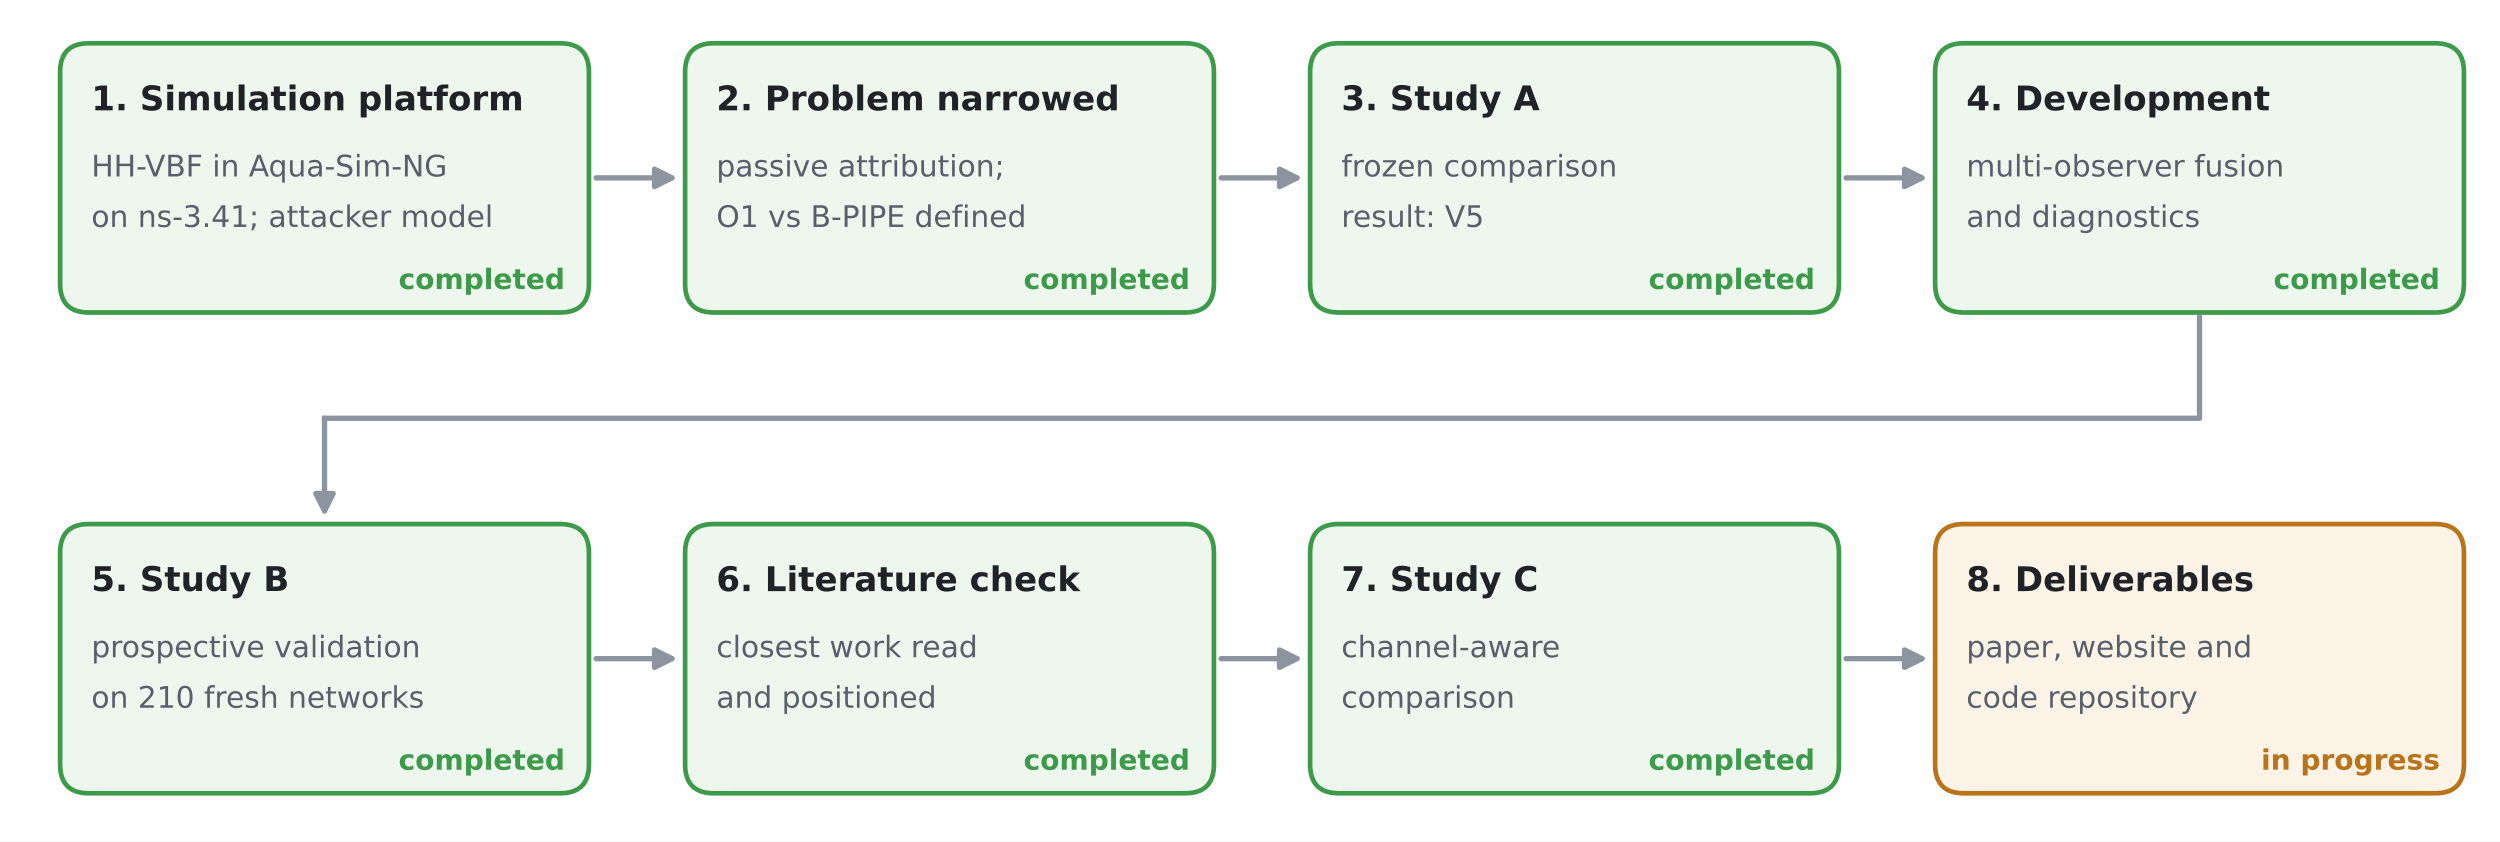
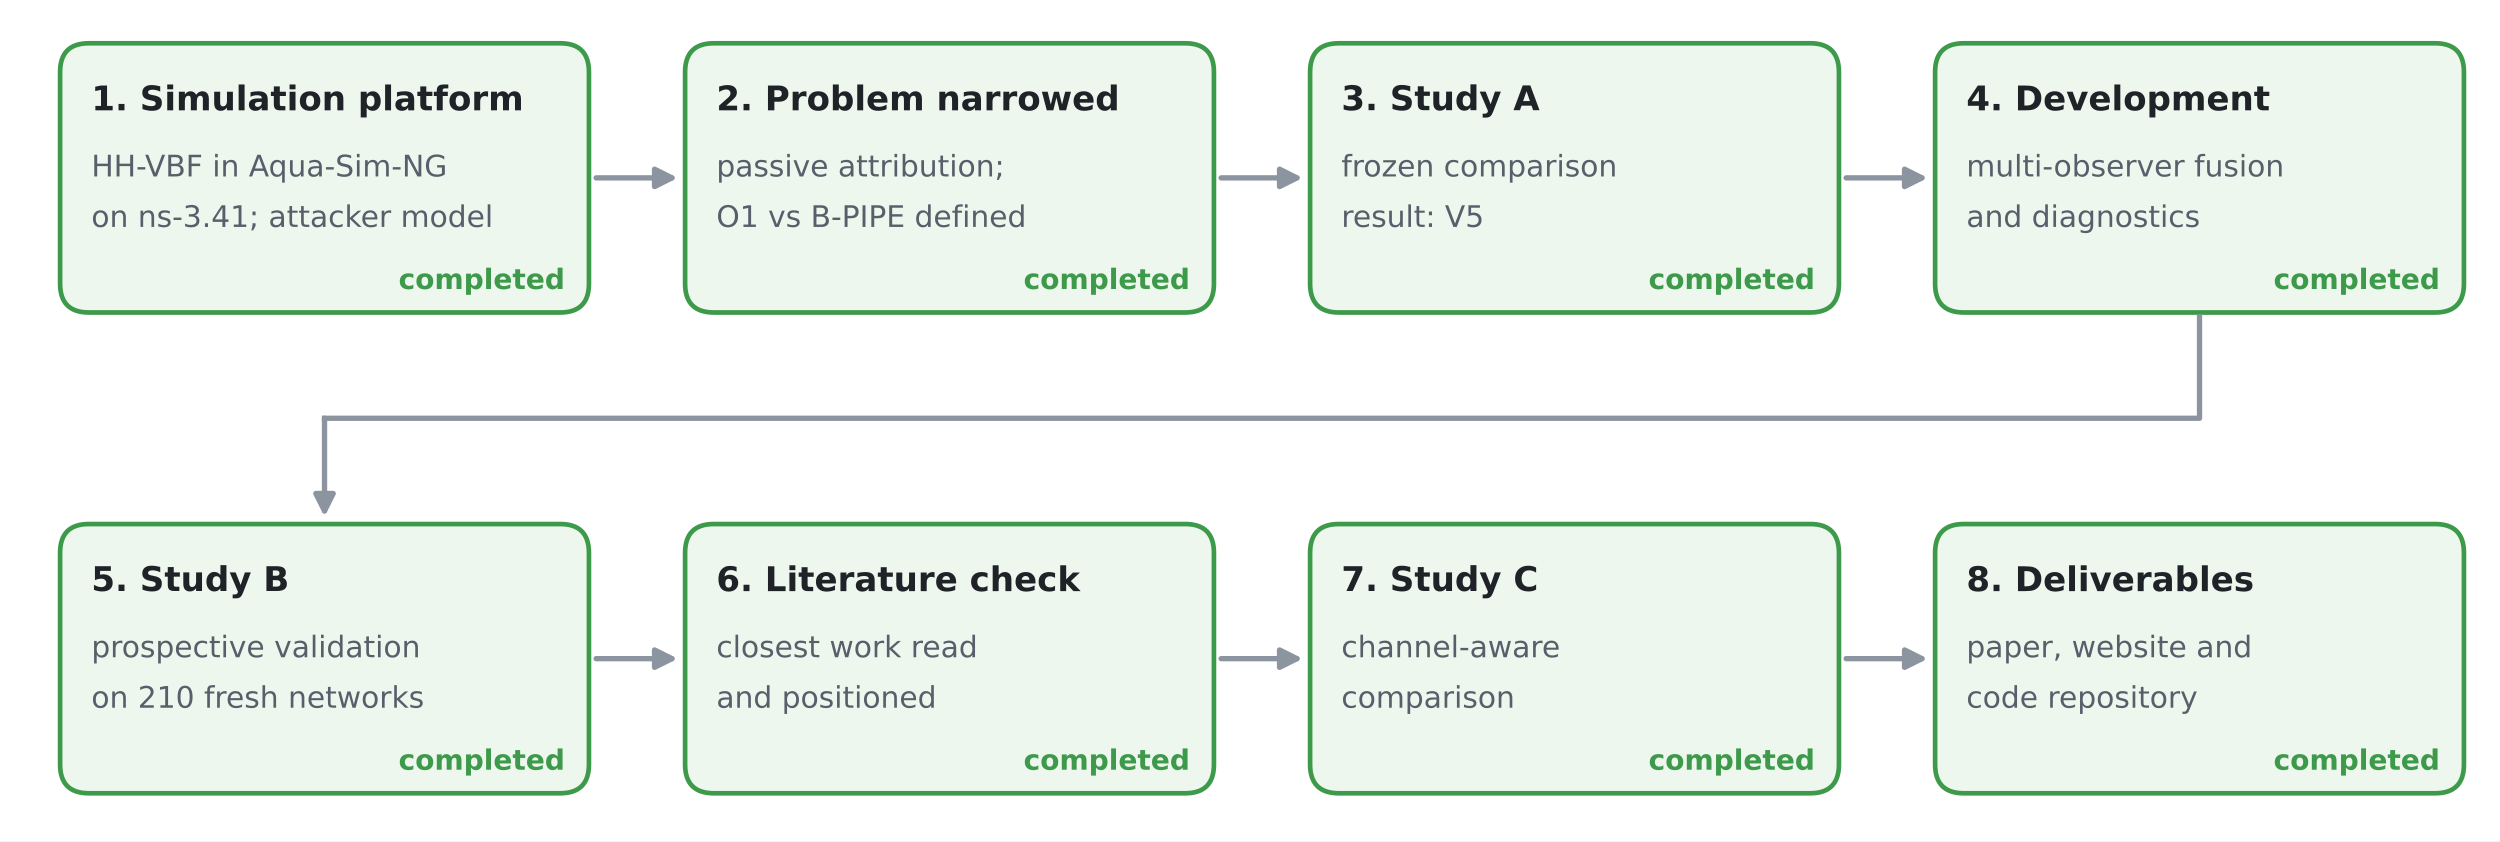
<svg xmlns="http://www.w3.org/2000/svg" width="748.8pt" height="252pt" viewBox="0 0 748.8 252" version="1.1">
  <defs>
    <style type="text/css">*{stroke-linejoin: round; stroke-linecap: butt}</style>
  </defs>
  <g id="figure_1">
    <g id="patch_1">
      <path d="M 0 252  L 748.8 252  L 748.8 0  L 0 0  z " style="fill: #ffffff" />
    </g>
    <g id="axes_1">
      <g id="patch_2">
        <path d="M 26.64 93.6  L 167.76 93.6  Q 176.4 93.6 176.4 84.96  L 176.4 21.6  Q 176.4 12.96 167.76 12.96  L 26.64 12.96  Q 18 12.96 18 21.6  L 18 84.96  Q 18 93.6 26.64 93.6  z " clip-path="url(#p451521d96c)" style="fill: #eef7ee; stroke: #3d9a4a; stroke-width: 1.4; stroke-linejoin: miter" />
      </g>
      <g id="patch_3">
        <path d="M 178.56 53.28  Q 190.8 53.28 201.251 53.28  " clip-path="url(#p451521d96c)" style="fill: none; stroke: #8c959f; stroke-width: 1.6; stroke-linecap: round" />
        <path d="M 196.051 50.68  L 201.251 53.28  L 196.051 55.88  z " clip-path="url(#p451521d96c)" style="fill: #8c959f; stroke: #8c959f; stroke-width: 1.6; stroke-linecap: round" />
      </g>
      <g id="patch_4">
        <path d="M 213.84 93.6  L 354.96 93.6  Q 363.6 93.6 363.6 84.96  L 363.6 21.6  Q 363.6 12.96 354.96 12.96  L 213.84 12.96  Q 205.2 12.96 205.2 21.6  L 205.2 84.96  Q 205.2 93.6 213.84 93.6  z " clip-path="url(#p451521d96c)" style="fill: #eef7ee; stroke: #3d9a4a; stroke-width: 1.4; stroke-linejoin: miter" />
      </g>
      <g id="patch_5">
        <path d="M 365.76 53.28  Q 378 53.28 388.451 53.28  " clip-path="url(#p451521d96c)" style="fill: none; stroke: #8c959f; stroke-width: 1.6; stroke-linecap: round" />
        <path d="M 383.251 50.68  L 388.451 53.28  L 383.251 55.88  z " clip-path="url(#p451521d96c)" style="fill: #8c959f; stroke: #8c959f; stroke-width: 1.6; stroke-linecap: round" />
      </g>
      <g id="patch_6">
        <path d="M 401.04 93.6  L 542.16 93.6  Q 550.8 93.6 550.8 84.96  L 550.8 21.6  Q 550.8 12.96 542.16 12.96  L 401.04 12.96  Q 392.4 12.96 392.4 21.6  L 392.4 84.96  Q 392.4 93.6 401.04 93.6  z " clip-path="url(#p451521d96c)" style="fill: #eef7ee; stroke: #3d9a4a; stroke-width: 1.4; stroke-linejoin: miter" />
      </g>
      <g id="patch_7">
        <path d="M 552.96 53.28  Q 565.2 53.28 575.651 53.28  " clip-path="url(#p451521d96c)" style="fill: none; stroke: #8c959f; stroke-width: 1.6; stroke-linecap: round" />
        <path d="M 570.451 50.68  L 575.651 53.28  L 570.451 55.88  z " clip-path="url(#p451521d96c)" style="fill: #8c959f; stroke: #8c959f; stroke-width: 1.6; stroke-linecap: round" />
      </g>
      <g id="patch_8">
        <path d="M 588.24 93.6  L 729.36 93.6  Q 738 93.6 738 84.96  L 738 21.6  Q 738 12.96 729.36 12.96  L 588.24 12.96  Q 579.6 12.96 579.6 21.6  L 579.6 84.96  Q 579.6 93.6 588.24 93.6  z " clip-path="url(#p451521d96c)" style="fill: #eef7ee; stroke: #3d9a4a; stroke-width: 1.4; stroke-linejoin: miter" />
      </g>
      <g id="patch_9">
        <path d="M 26.64 237.6  L 167.76 237.6  Q 176.4 237.6 176.4 228.96  L 176.4 165.6  Q 176.4 156.96 167.76 156.96  L 26.64 156.96  Q 18 156.96 18 165.6  L 18 228.96  Q 18 237.6 26.64 237.6  z " clip-path="url(#p451521d96c)" style="fill: #eef7ee; stroke: #3d9a4a; stroke-width: 1.4; stroke-linejoin: miter" />
      </g>
      <g id="patch_10">
        <path d="M 178.56 197.28  Q 190.8 197.28 201.251 197.28  " clip-path="url(#p451521d96c)" style="fill: none; stroke: #8c959f; stroke-width: 1.6; stroke-linecap: round" />
        <path d="M 196.051 194.68  L 201.251 197.28  L 196.051 199.88  z " clip-path="url(#p451521d96c)" style="fill: #8c959f; stroke: #8c959f; stroke-width: 1.6; stroke-linecap: round" />
      </g>
      <g id="patch_11">
        <path d="M 213.84 237.6  L 354.96 237.6  Q 363.6 237.6 363.6 228.96  L 363.6 165.6  Q 363.6 156.96 354.96 156.96  L 213.84 156.96  Q 205.2 156.96 205.2 165.6  L 205.2 228.96  Q 205.2 237.6 213.84 237.6  z " clip-path="url(#p451521d96c)" style="fill: #eef7ee; stroke: #3d9a4a; stroke-width: 1.4; stroke-linejoin: miter" />
      </g>
      <g id="patch_12">
        <path d="M 365.76 197.28  Q 378 197.28 388.451 197.28  " clip-path="url(#p451521d96c)" style="fill: none; stroke: #8c959f; stroke-width: 1.6; stroke-linecap: round" />
        <path d="M 383.251 194.68  L 388.451 197.28  L 383.251 199.88  z " clip-path="url(#p451521d96c)" style="fill: #8c959f; stroke: #8c959f; stroke-width: 1.6; stroke-linecap: round" />
      </g>
      <g id="patch_13">
        <path d="M 401.04 237.6  L 542.16 237.6  Q 550.8 237.6 550.8 228.96  L 550.8 165.6  Q 550.8 156.96 542.16 156.96  L 401.04 156.96  Q 392.4 156.96 392.4 165.6  L 392.4 228.96  Q 392.4 237.6 401.04 237.6  z " clip-path="url(#p451521d96c)" style="fill: #eef7ee; stroke: #3d9a4a; stroke-width: 1.4; stroke-linejoin: miter" />
      </g>
      <g id="patch_14">
        <path d="M 552.96 197.28  Q 565.2 197.28 575.651 197.28  " clip-path="url(#p451521d96c)" style="fill: none; stroke: #8c959f; stroke-width: 1.6; stroke-linecap: round" />
        <path d="M 570.451 194.68  L 575.651 197.28  L 570.451 199.88  z " clip-path="url(#p451521d96c)" style="fill: #8c959f; stroke: #8c959f; stroke-width: 1.6; stroke-linecap: round" />
      </g>
      <g id="patch_15">
-         <path d="M 588.24 237.6  L 729.36 237.6  Q 738 237.6 738 228.96  L 738 165.6  Q 738 156.96 729.36 156.96  L 588.24 156.96  Q 579.6 156.96 579.6 165.6  L 579.6 228.96  Q 579.6 237.6 588.24 237.6  z " clip-path="url(#p451521d96c)" style="fill: #fdf4e7; stroke: #b8741a; stroke-width: 1.4; stroke-linejoin: miter" />
+         <path d="M 588.24 237.6  L 729.36 237.6  Q 738 237.6 738 228.96  L 738 165.6  Q 738 156.96 729.36 156.96  L 588.24 156.96  Q 579.6 156.96 579.6 165.6  L 579.6 228.96  Q 579.6 237.6 588.24 237.6  z " clip-path="url(#p451521d96c)" style="fill: #eef7ee; stroke: #3d9a4a; stroke-width: 1.4; stroke-linejoin: miter" />
      </g>
      <g id="patch_16">
        <path d="M 97.2 125.28  Q 97.2 140.04 97.2 153.011  " clip-path="url(#p451521d96c)" style="fill: none; stroke: #8c959f; stroke-width: 1.6; stroke-linecap: round" />
        <path d="M 99.8 147.811  L 97.2 153.011  L 94.6 147.811  z " clip-path="url(#p451521d96c)" style="fill: #8c959f; stroke: #8c959f; stroke-width: 1.6; stroke-linecap: round" />
      </g>
      <g id="line2d_1">
        <path d="M 658.8 95.04  L 658.8 125.28  L 97.2 125.28  " clip-path="url(#p451521d96c)" style="fill: none; stroke: #8c959f; stroke-width: 1.6; stroke-linecap: square" />
      </g>
      <g id="text_1">
        <text style="fill: #1f2328; font: 700 10.2px 'DejaVu Sans'; text-anchor: start" x="27.36" y="33.055" transform="rotate(-0 27.36 33.05456)">1. Simulation platform</text>
      </g>
      <g id="text_2">
        <text style="fill: #57606a; font: 8.9px 'DejaVu Sans'; text-anchor: start" x="27.36" y="52.856" transform="rotate(-0 27.36 52.85584)">HH-VBF in Aqua-Sim-NG</text>
      </g>
      <g id="text_3">
        <text style="fill: #57606a; font: 8.9px 'DejaVu Sans'; text-anchor: start" x="27.36" y="67.976" transform="rotate(-0 27.36 67.97584)">on ns-3.41; attacker model</text>
      </g>
      <g id="text_4">
        <text style="fill: #3d9a4a; font: 700 8.4px 'DejaVu Sans'; text-anchor: end" x="169.2" y="86.558" transform="rotate(-0 169.2 86.55787)">completed</text>
      </g>
      <g id="text_5">
        <text style="fill: #1f2328; font: 700 10.2px 'DejaVu Sans'; text-anchor: start" x="214.56" y="33.055" transform="rotate(-0 214.56 33.05456)">2. Problem narrowed</text>
      </g>
      <g id="text_6">
        <text style="fill: #57606a; font: 8.9px 'DejaVu Sans'; text-anchor: start" x="214.56" y="52.856" transform="rotate(-0 214.56 52.85584)">passive attribution;</text>
      </g>
      <g id="text_7">
        <text style="fill: #57606a; font: 8.9px 'DejaVu Sans'; text-anchor: start" x="214.56" y="67.976" transform="rotate(-0 214.56 67.97584)">O1 vs B-PIPE defined</text>
      </g>
      <g id="text_8">
        <text style="fill: #3d9a4a; font: 700 8.4px 'DejaVu Sans'; text-anchor: end" x="356.4" y="86.558" transform="rotate(-0 356.4 86.55787)">completed</text>
      </g>
      <g id="text_9">
        <text style="fill: #1f2328; font: 700 10.2px 'DejaVu Sans'; text-anchor: start" x="401.76" y="33.015" transform="rotate(-0 401.76 33.01472)">3. Study A</text>
      </g>
      <g id="text_10">
        <text style="fill: #57606a; font: 8.9px 'DejaVu Sans'; text-anchor: start" x="401.76" y="52.856" transform="rotate(-0 401.76 52.85584)">frozen comparison</text>
      </g>
      <g id="text_11">
        <text style="fill: #57606a; font: 8.9px 'DejaVu Sans'; text-anchor: start" x="401.76" y="67.976" transform="rotate(-0 401.76 67.97584)">result: V5</text>
      </g>
      <g id="text_12">
        <text style="fill: #3d9a4a; font: 700 8.4px 'DejaVu Sans'; text-anchor: end" x="543.6" y="86.558" transform="rotate(-0 543.6 86.55787)">completed</text>
      </g>
      <g id="text_13">
        <text style="fill: #1f2328; font: 700 10.2px 'DejaVu Sans'; text-anchor: start" x="588.96" y="33.055" transform="rotate(-0 588.96 33.05456)">4. Development</text>
      </g>
      <g id="text_14">
        <text style="fill: #57606a; font: 8.9px 'DejaVu Sans'; text-anchor: start" x="588.96" y="52.856" transform="rotate(-0 588.96 52.85584)">multi-observer fusion</text>
      </g>
      <g id="text_15">
        <text style="fill: #57606a; font: 8.9px 'DejaVu Sans'; text-anchor: start" x="588.96" y="67.976" transform="rotate(-0 588.96 67.97584)">and diagnostics</text>
      </g>
      <g id="text_16">
        <text style="fill: #3d9a4a; font: 700 8.4px 'DejaVu Sans'; text-anchor: end" x="730.8" y="86.558" transform="rotate(-0 730.8 86.55787)">completed</text>
      </g>
      <g id="text_17">
        <text style="fill: #1f2328; font: 700 10.2px 'DejaVu Sans'; text-anchor: start" x="27.36" y="177.015" transform="rotate(-0 27.36 177.0147)">5. Study B</text>
      </g>
      <g id="text_18">
        <text style="fill: #57606a; font: 8.9px 'DejaVu Sans'; text-anchor: start" x="27.36" y="196.856" transform="rotate(-0 27.36 196.8558)">prospective validation</text>
      </g>
      <g id="text_19">
        <text style="fill: #57606a; font: 8.9px 'DejaVu Sans'; text-anchor: start" x="27.36" y="211.976" transform="rotate(-0 27.36 211.9758)">on 210 fresh networks</text>
      </g>
      <g id="text_20">
        <text style="fill: #3d9a4a; font: 700 8.4px 'DejaVu Sans'; text-anchor: end" x="169.2" y="230.558" transform="rotate(-0 169.2 230.5579)">completed</text>
      </g>
      <g id="text_21">
        <text style="fill: #1f2328; font: 700 10.2px 'DejaVu Sans'; text-anchor: start" x="214.56" y="177.055" transform="rotate(-0 214.56 177.0546)">6. Literature check</text>
      </g>
      <g id="text_22">
        <text style="fill: #57606a; font: 8.9px 'DejaVu Sans'; text-anchor: start" x="214.56" y="196.856" transform="rotate(-0 214.56 196.8558)">closest work read</text>
      </g>
      <g id="text_23">
        <text style="fill: #57606a; font: 8.9px 'DejaVu Sans'; text-anchor: start" x="214.56" y="211.976" transform="rotate(-0 214.56 211.9758)">and positioned</text>
      </g>
      <g id="text_24">
        <text style="fill: #3d9a4a; font: 700 8.4px 'DejaVu Sans'; text-anchor: end" x="356.4" y="230.558" transform="rotate(-0 356.4 230.5579)">completed</text>
      </g>
      <g id="text_25">
        <text style="fill: #1f2328; font: 700 10.2px 'DejaVu Sans'; text-anchor: start" x="401.76" y="177.015" transform="rotate(-0 401.76 177.0147)">7. Study C</text>
      </g>
      <g id="text_26">
        <text style="fill: #57606a; font: 8.9px 'DejaVu Sans'; text-anchor: start" x="401.76" y="196.856" transform="rotate(-0 401.76 196.8558)">channel-aware</text>
      </g>
      <g id="text_27">
        <text style="fill: #57606a; font: 8.9px 'DejaVu Sans'; text-anchor: start" x="401.76" y="211.976" transform="rotate(-0 401.76 211.9758)">comparison</text>
      </g>
      <g id="text_28">
        <text style="fill: #3d9a4a; font: 700 8.4px 'DejaVu Sans'; text-anchor: end" x="543.6" y="230.558" transform="rotate(-0 543.6 230.5579)">completed</text>
      </g>
      <g id="text_29">
        <text style="fill: #1f2328; font: 700 10.2px 'DejaVu Sans'; text-anchor: start" x="588.96" y="177.055" transform="rotate(-0 588.96 177.0546)">8. Deliverables</text>
      </g>
      <g id="text_30">
        <text style="fill: #57606a; font: 8.9px 'DejaVu Sans'; text-anchor: start" x="588.96" y="196.856" transform="rotate(-0 588.96 196.8558)">paper, website and</text>
      </g>
      <g id="text_31">
        <text style="fill: #57606a; font: 8.9px 'DejaVu Sans'; text-anchor: start" x="588.96" y="211.976" transform="rotate(-0 588.96 211.9758)">code repository</text>
      </g>
      <g id="text_32">
-         <text style="fill: #b8741a; font: 700 8.4px 'DejaVu Sans'; text-anchor: end" x="730.8" y="230.525" transform="rotate(-0 730.8 230.5251)">in progress</text>
+         <text style="fill: #3d9a4a; font: 700 8.4px 'DejaVu Sans'; text-anchor: end" x="730.8" y="230.558" transform="rotate(-0 730.8 230.5579)">completed</text>
      </g>
    </g>
  </g>
  <defs>
    <clipPath id="p451521d96c">
      <rect x="0" y="0" width="748.8" height="252" />
    </clipPath>
  </defs>
</svg>
